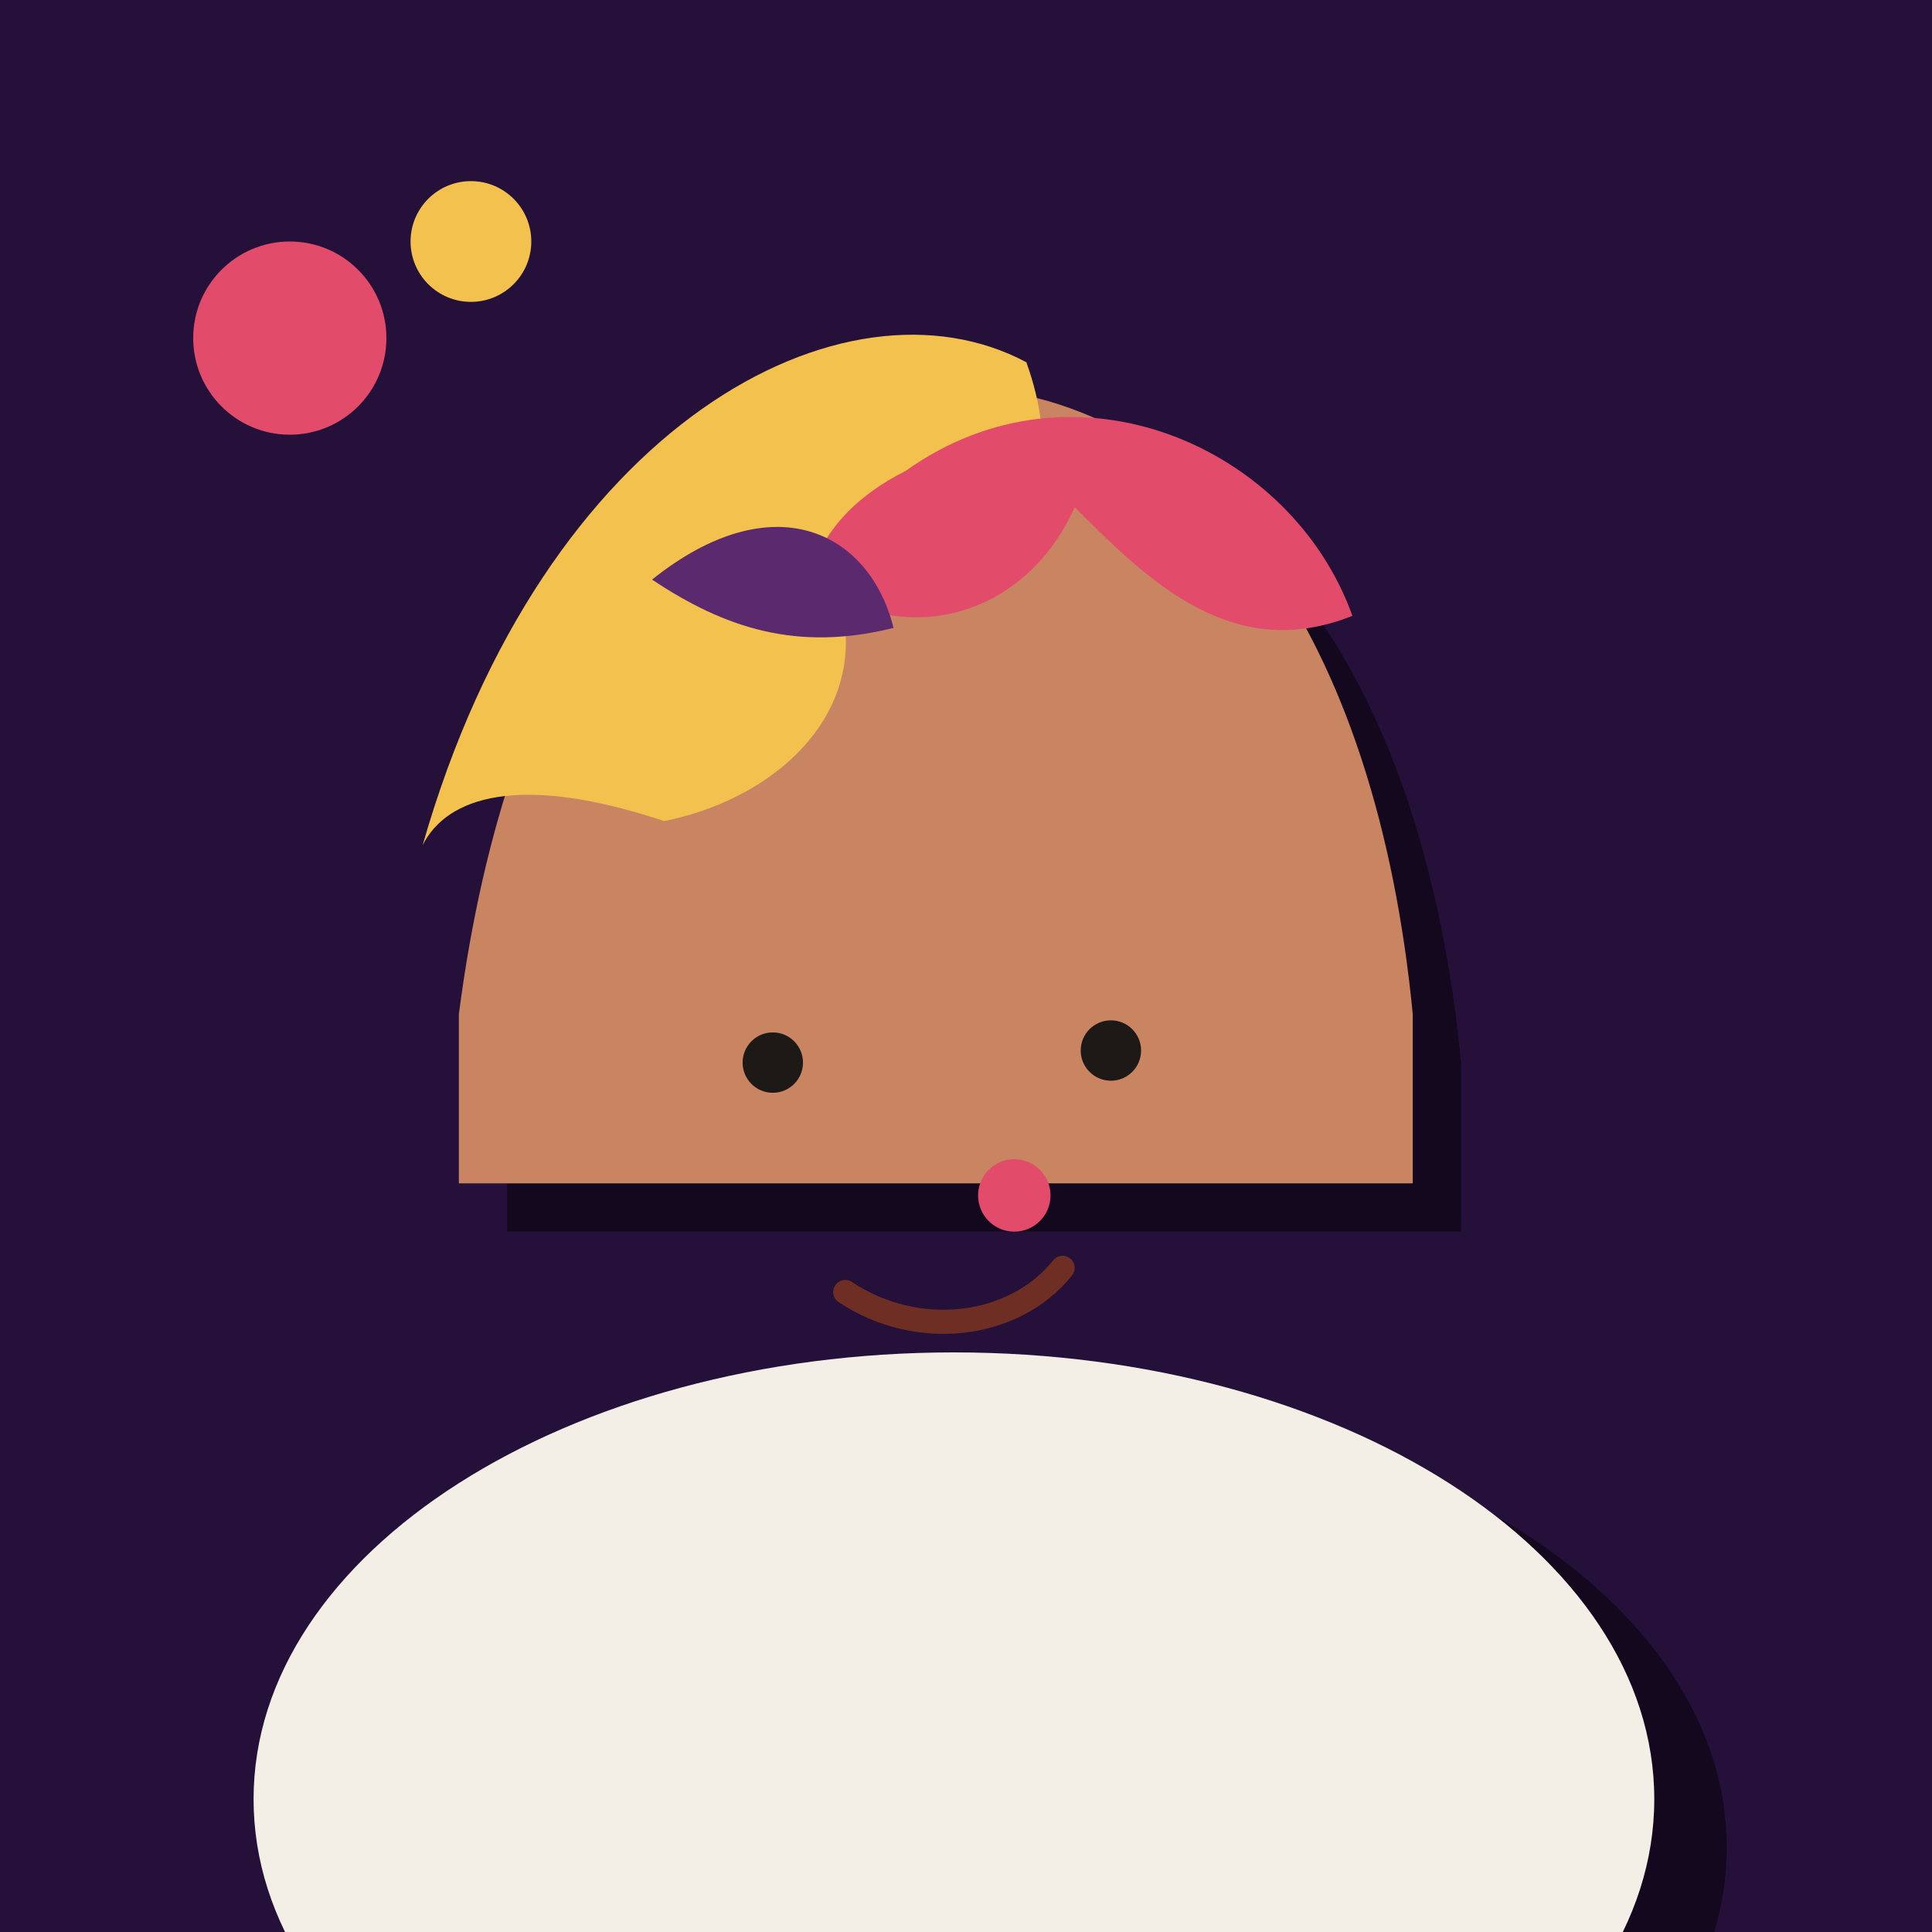
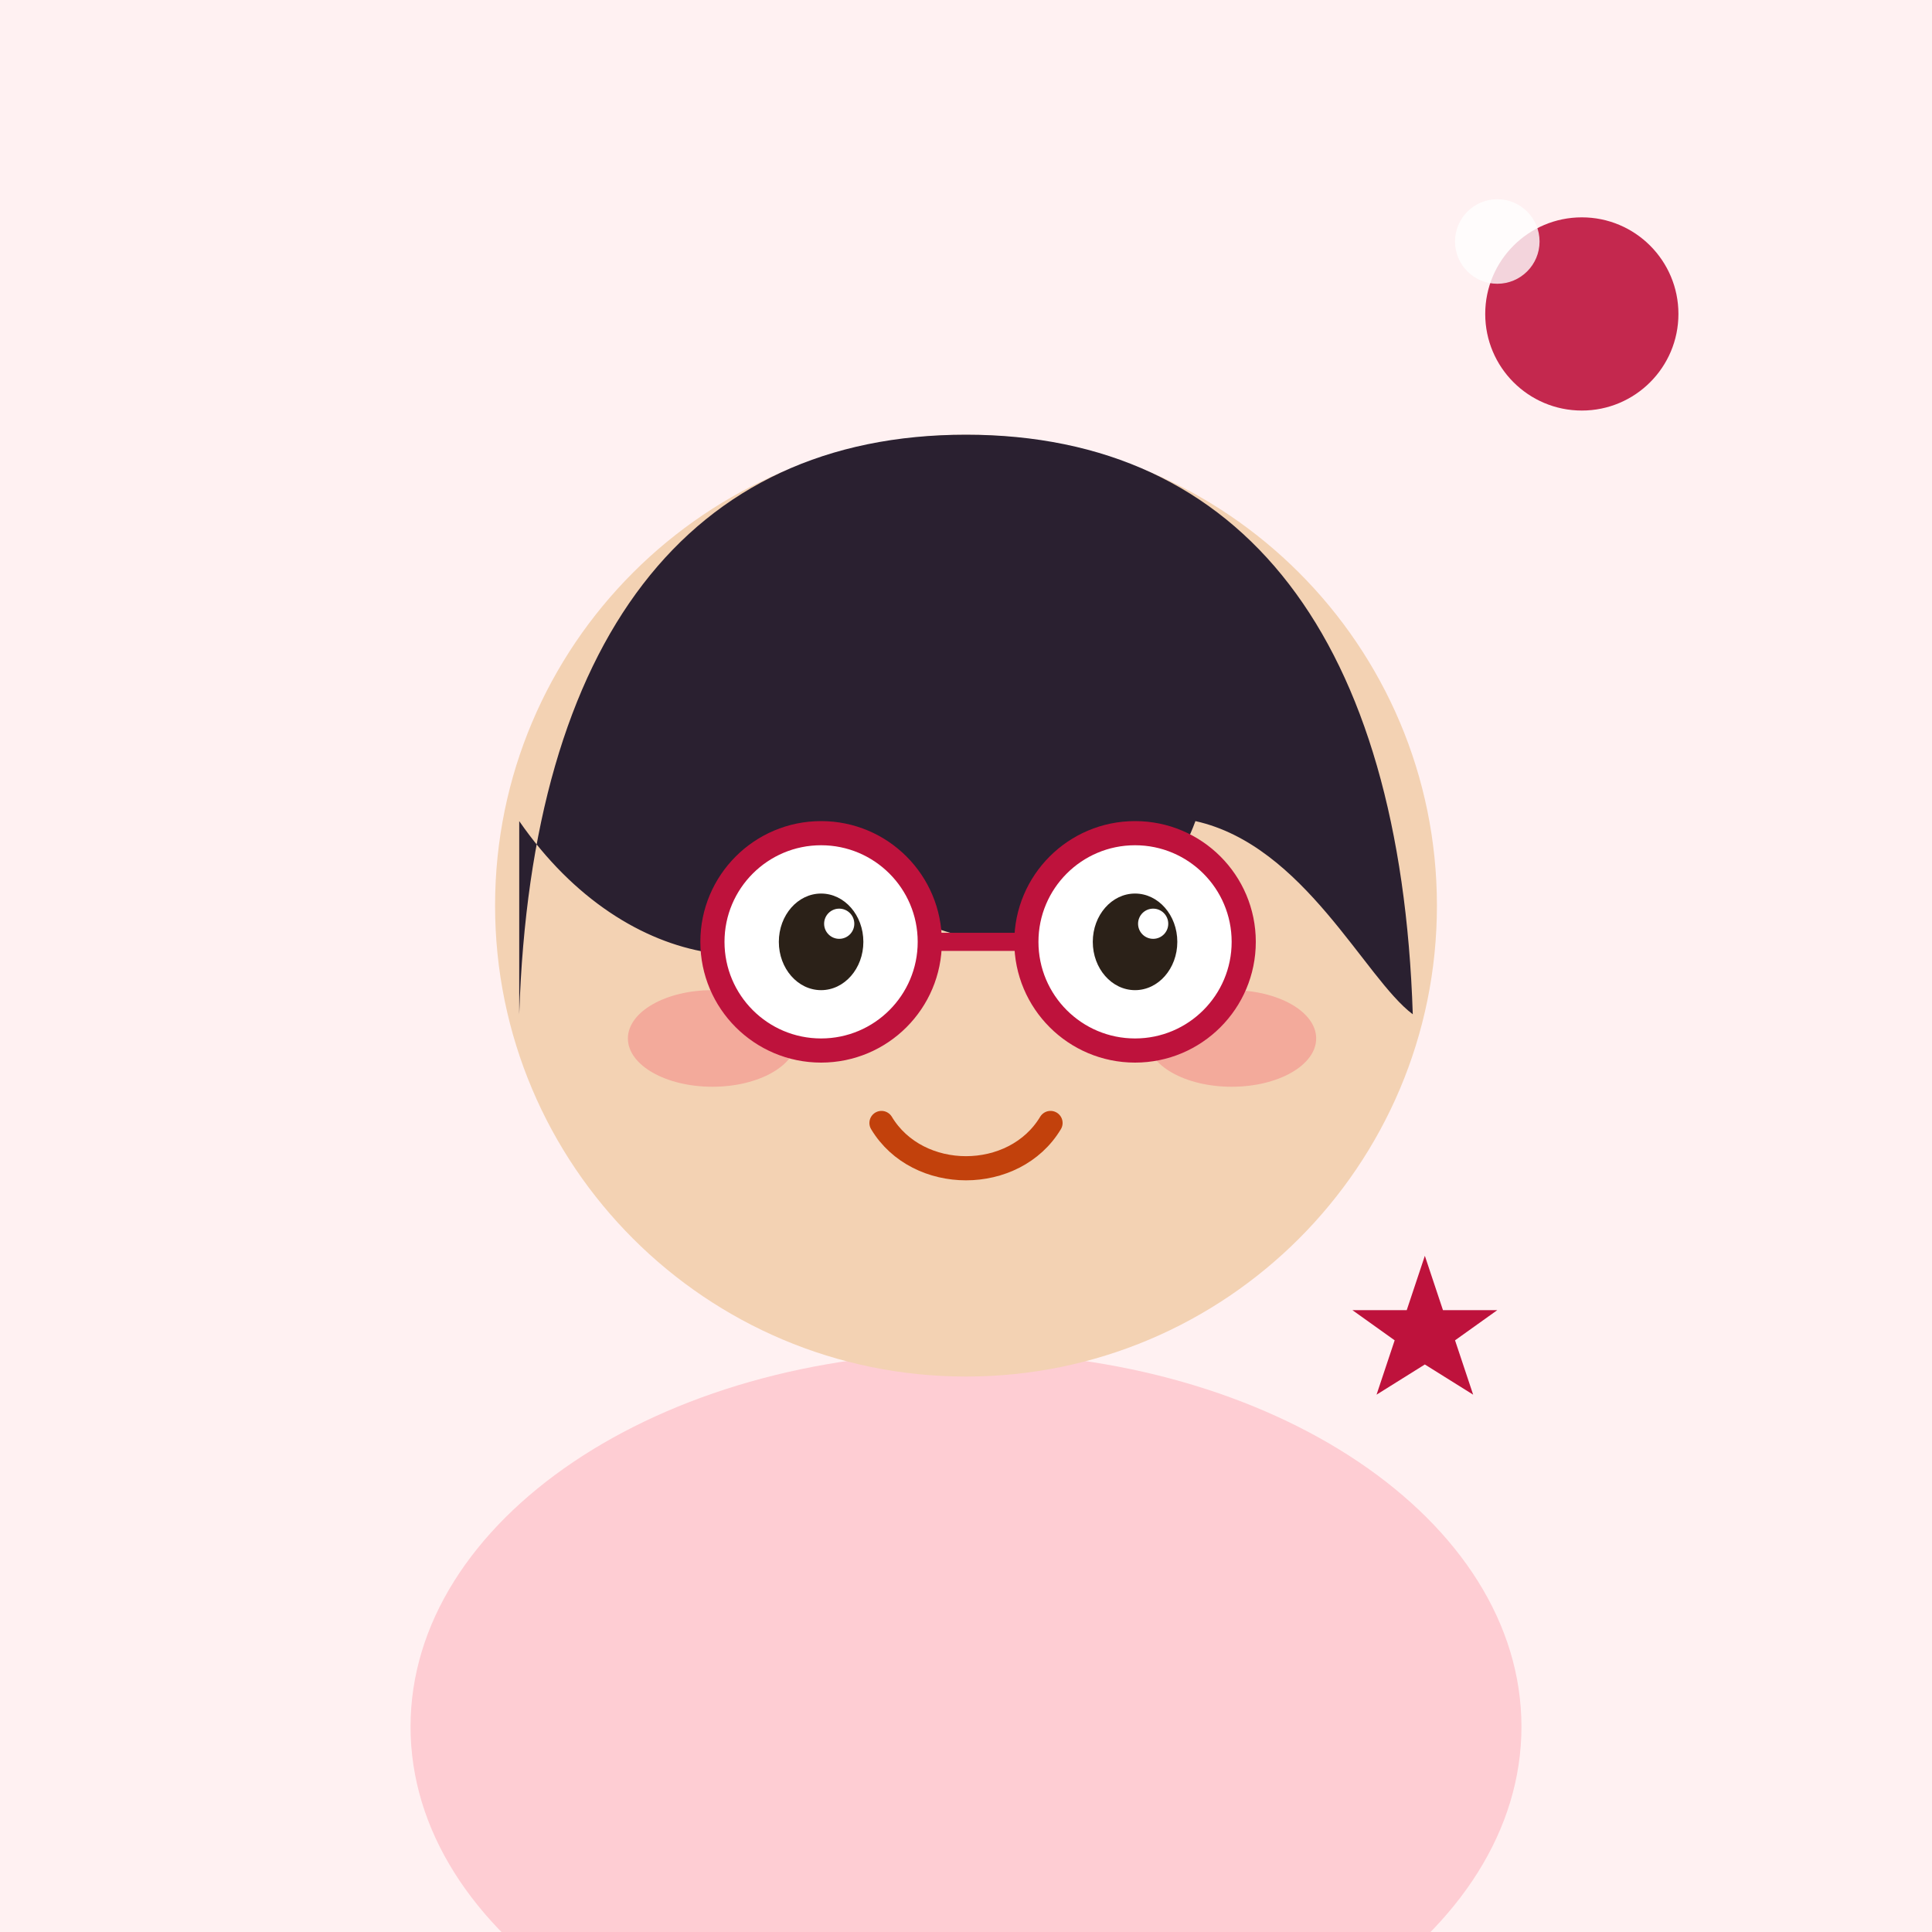
<svg xmlns="http://www.w3.org/2000/svg" viewBox="0 0 320 320">
-   <rect width="320" height="320" fill="#241038" />
-   <circle cx="48" cy="56" r="16" fill="#E24B6A" />
-   <circle cx="78" cy="40" r="10" fill="#F2C14E" />
-   <ellipse cx="170" cy="306" rx="116" ry="74" fill="#14081F" />
-   <ellipse cx="158" cy="298" rx="116" ry="74" fill="#F4EFE6" />
-   <path d="M84 176c8-62 36-104 80-104s72 42 78 104v28H84z" fill="#14081F" />
-   <path d="M76 168c8-62 36-104 80-104s72 42 78 104v28H76z" fill="#C98462" />
-   <path d="M70 140c20-70 70-96 100-80 10 28-10 40-32 36 8 20-8 36-28 40-24-8-36-4-40 4z" fill="#F2C14E" />
-   <path d="M150 78c28-20 64-4 74 24-20 8-34-6-46-18-8 18-28 24-44 12 2-8 8-14 16-18z" fill="#E24B6A" />
-   <path d="M108 96c20-16 36-8 40 8-16 4-28 0-40-8z" fill="#5B2A6E" />
-   <circle cx="128" cy="176" r="5" fill="#1C1917" />
-   <circle cx="184" cy="174" r="5" fill="#1C1917" />
-   <circle cx="168" cy="198" r="6" fill="#E24B6A" />
-   <path d="M140 214c12 8 28 6 36-4" stroke="#6E2E24" stroke-width="4" fill="none" stroke-linecap="round" />
+   <rect width="320" height="320" fill="#FFF1F2" />
+   <circle cx="262" cy="52" r="16" fill="#BE123C" opacity="0.9" />
+   <circle cx="248" cy="40" r="7" fill="#FFFFFF" opacity="0.8" />
+   <ellipse cx="160" cy="286" rx="92" ry="62" fill="#FECDD3" />
+   <circle cx="160" cy="150" r="78" fill="#F3D2B3" />
+   <path d="M86 168c2-62 28-96 74-96s72 34 74 96c-8-6-18-28-36-32-8 22-34 26-54 12-12 16-40 14-58-12z" fill="#2A2030" />
+   <ellipse cx="118" cy="172" rx="14" ry="8" fill="#F43F5E" opacity="0.28" />
+   <ellipse cx="204" cy="172" rx="14" ry="8" fill="#F43F5E" opacity="0.28" />
+   <circle cx="136" cy="156" r="18" fill="#FFFFFF" stroke="#BE123C" stroke-width="4" />
+   <circle cx="188" cy="156" r="18" fill="#FFFFFF" stroke="#BE123C" stroke-width="4" />
+   <path d="M154 156h16" stroke="#BE123C" stroke-width="3" />
+   <ellipse cx="136" cy="156" rx="7" ry="8" fill="#2B2118" />
+   <ellipse cx="188" cy="156" rx="7" ry="8" fill="#2B2118" />
+   <circle cx="139" cy="153" r="2.5" fill="#FFFFFF" />
+   <circle cx="191" cy="153" r="2.5" fill="#FFFFFF" />
+   <path d="M146 186c6 10 22 10 28 0" stroke="#C2410C" stroke-width="4" fill="none" stroke-linecap="round" />
+   <path d="M236 208l3 9h9l-7 5 3 9-8-5-8 5 3-9-7-5h9z" fill="#BE123C" />
</svg>
